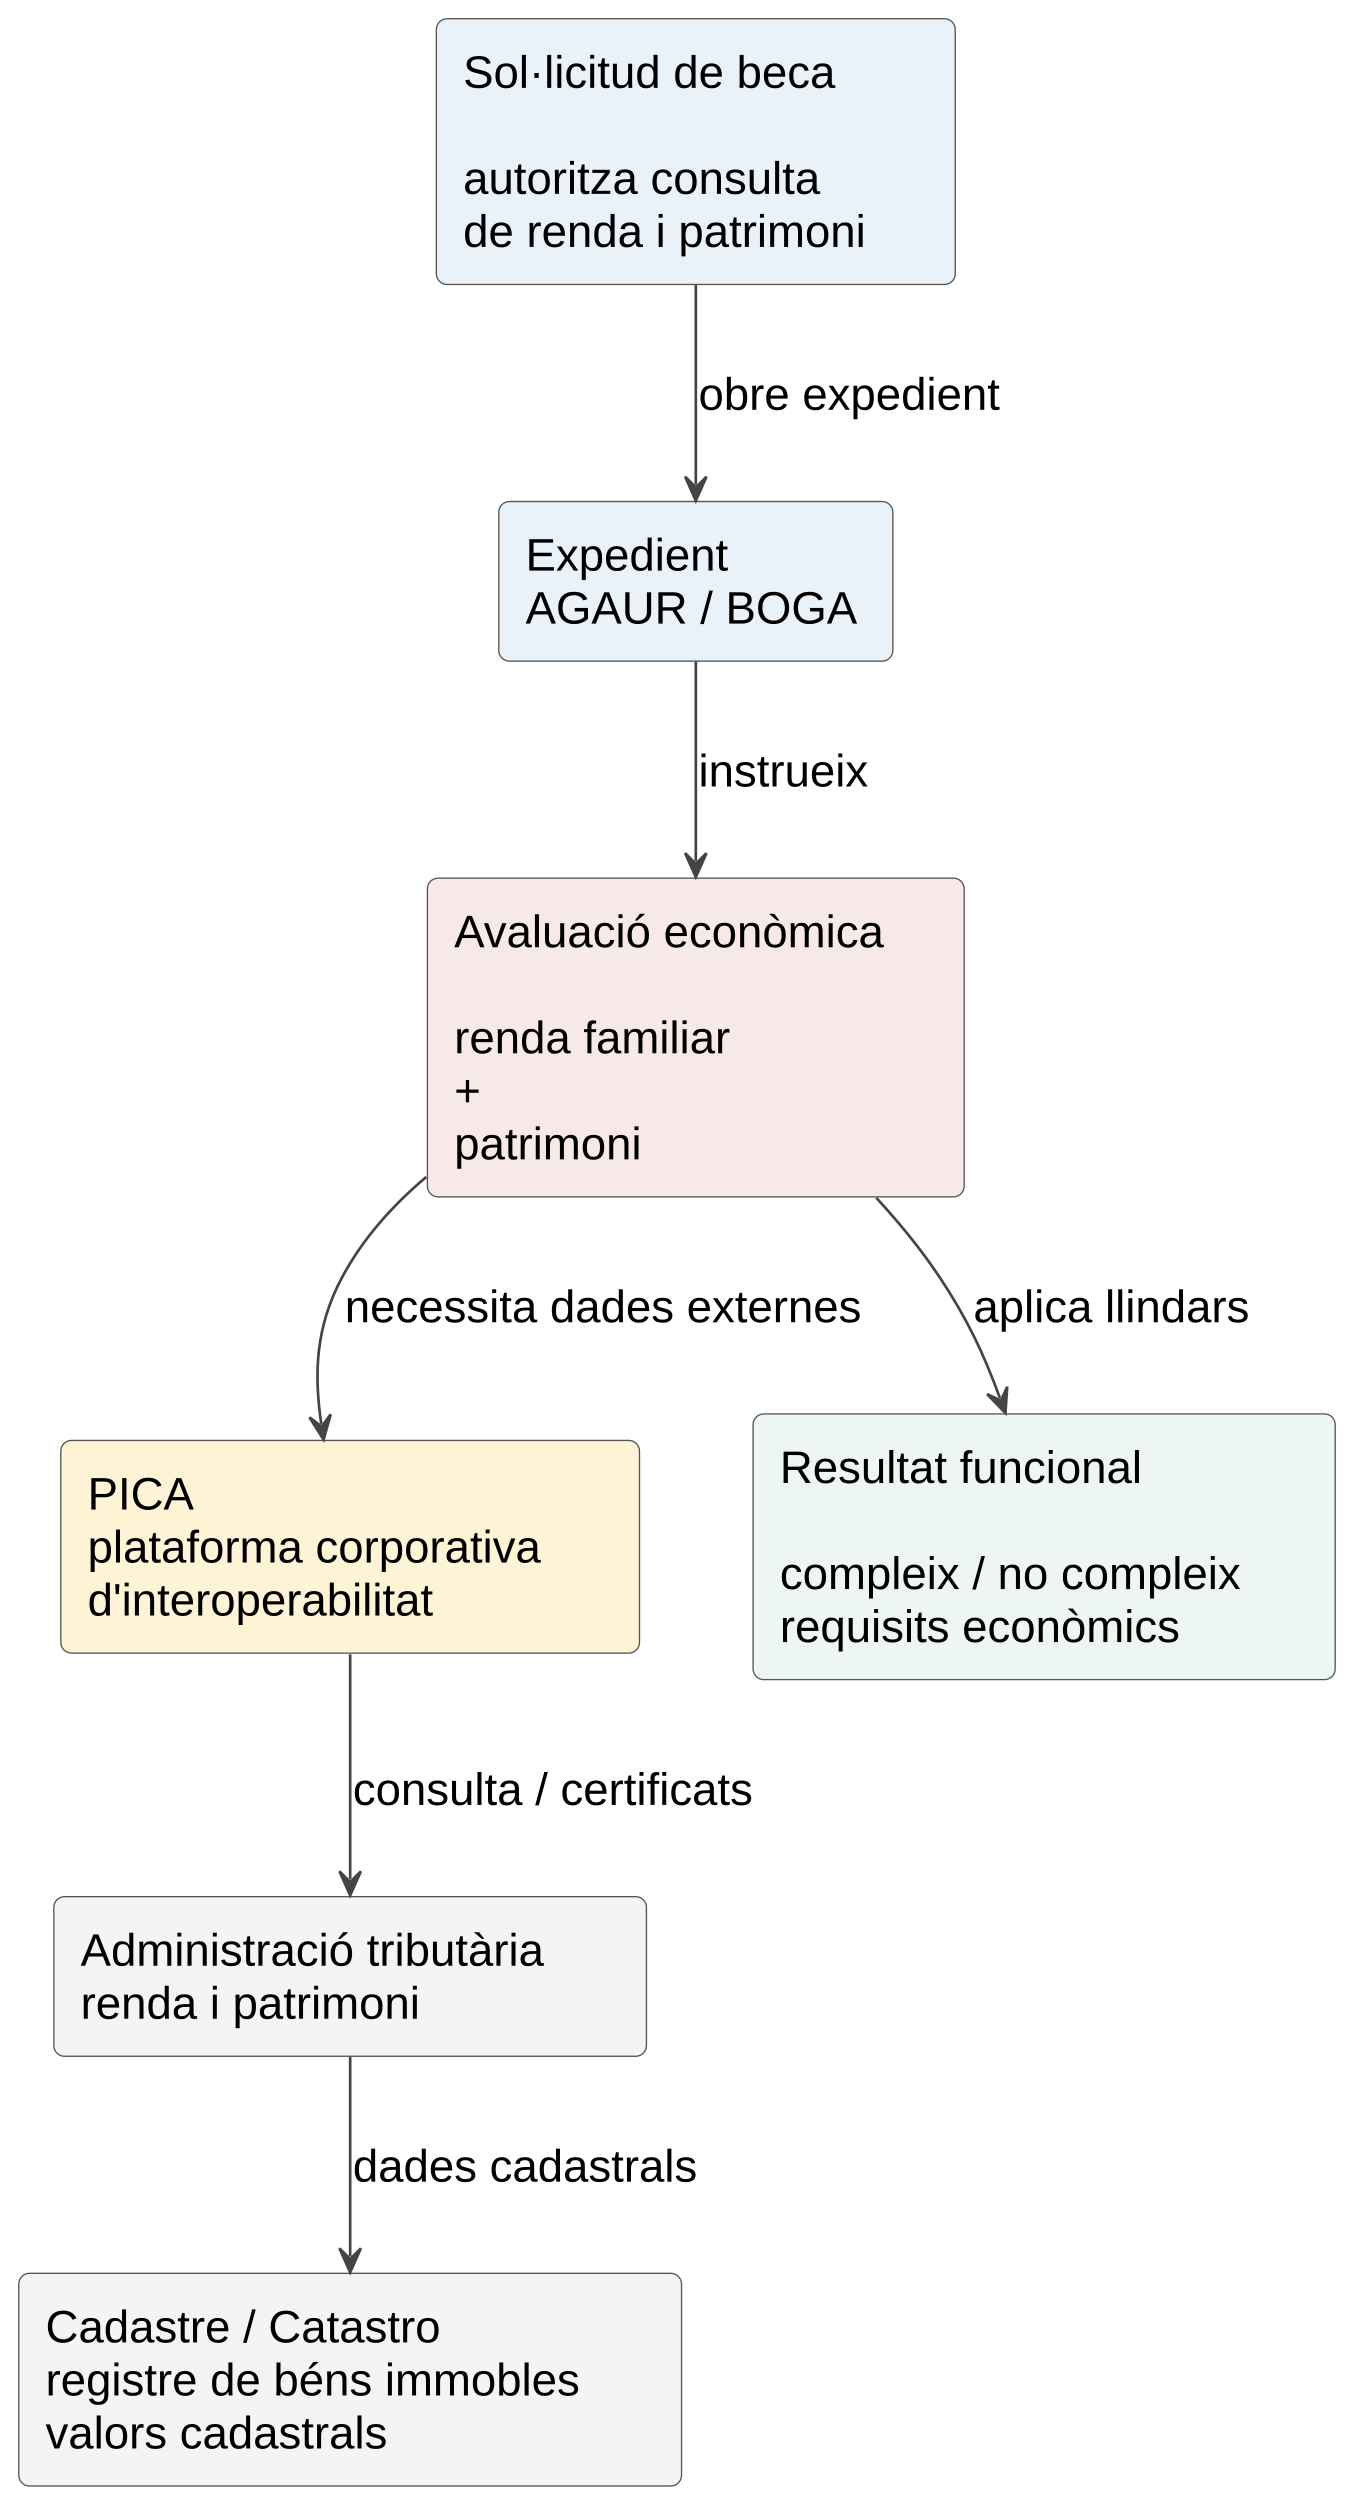
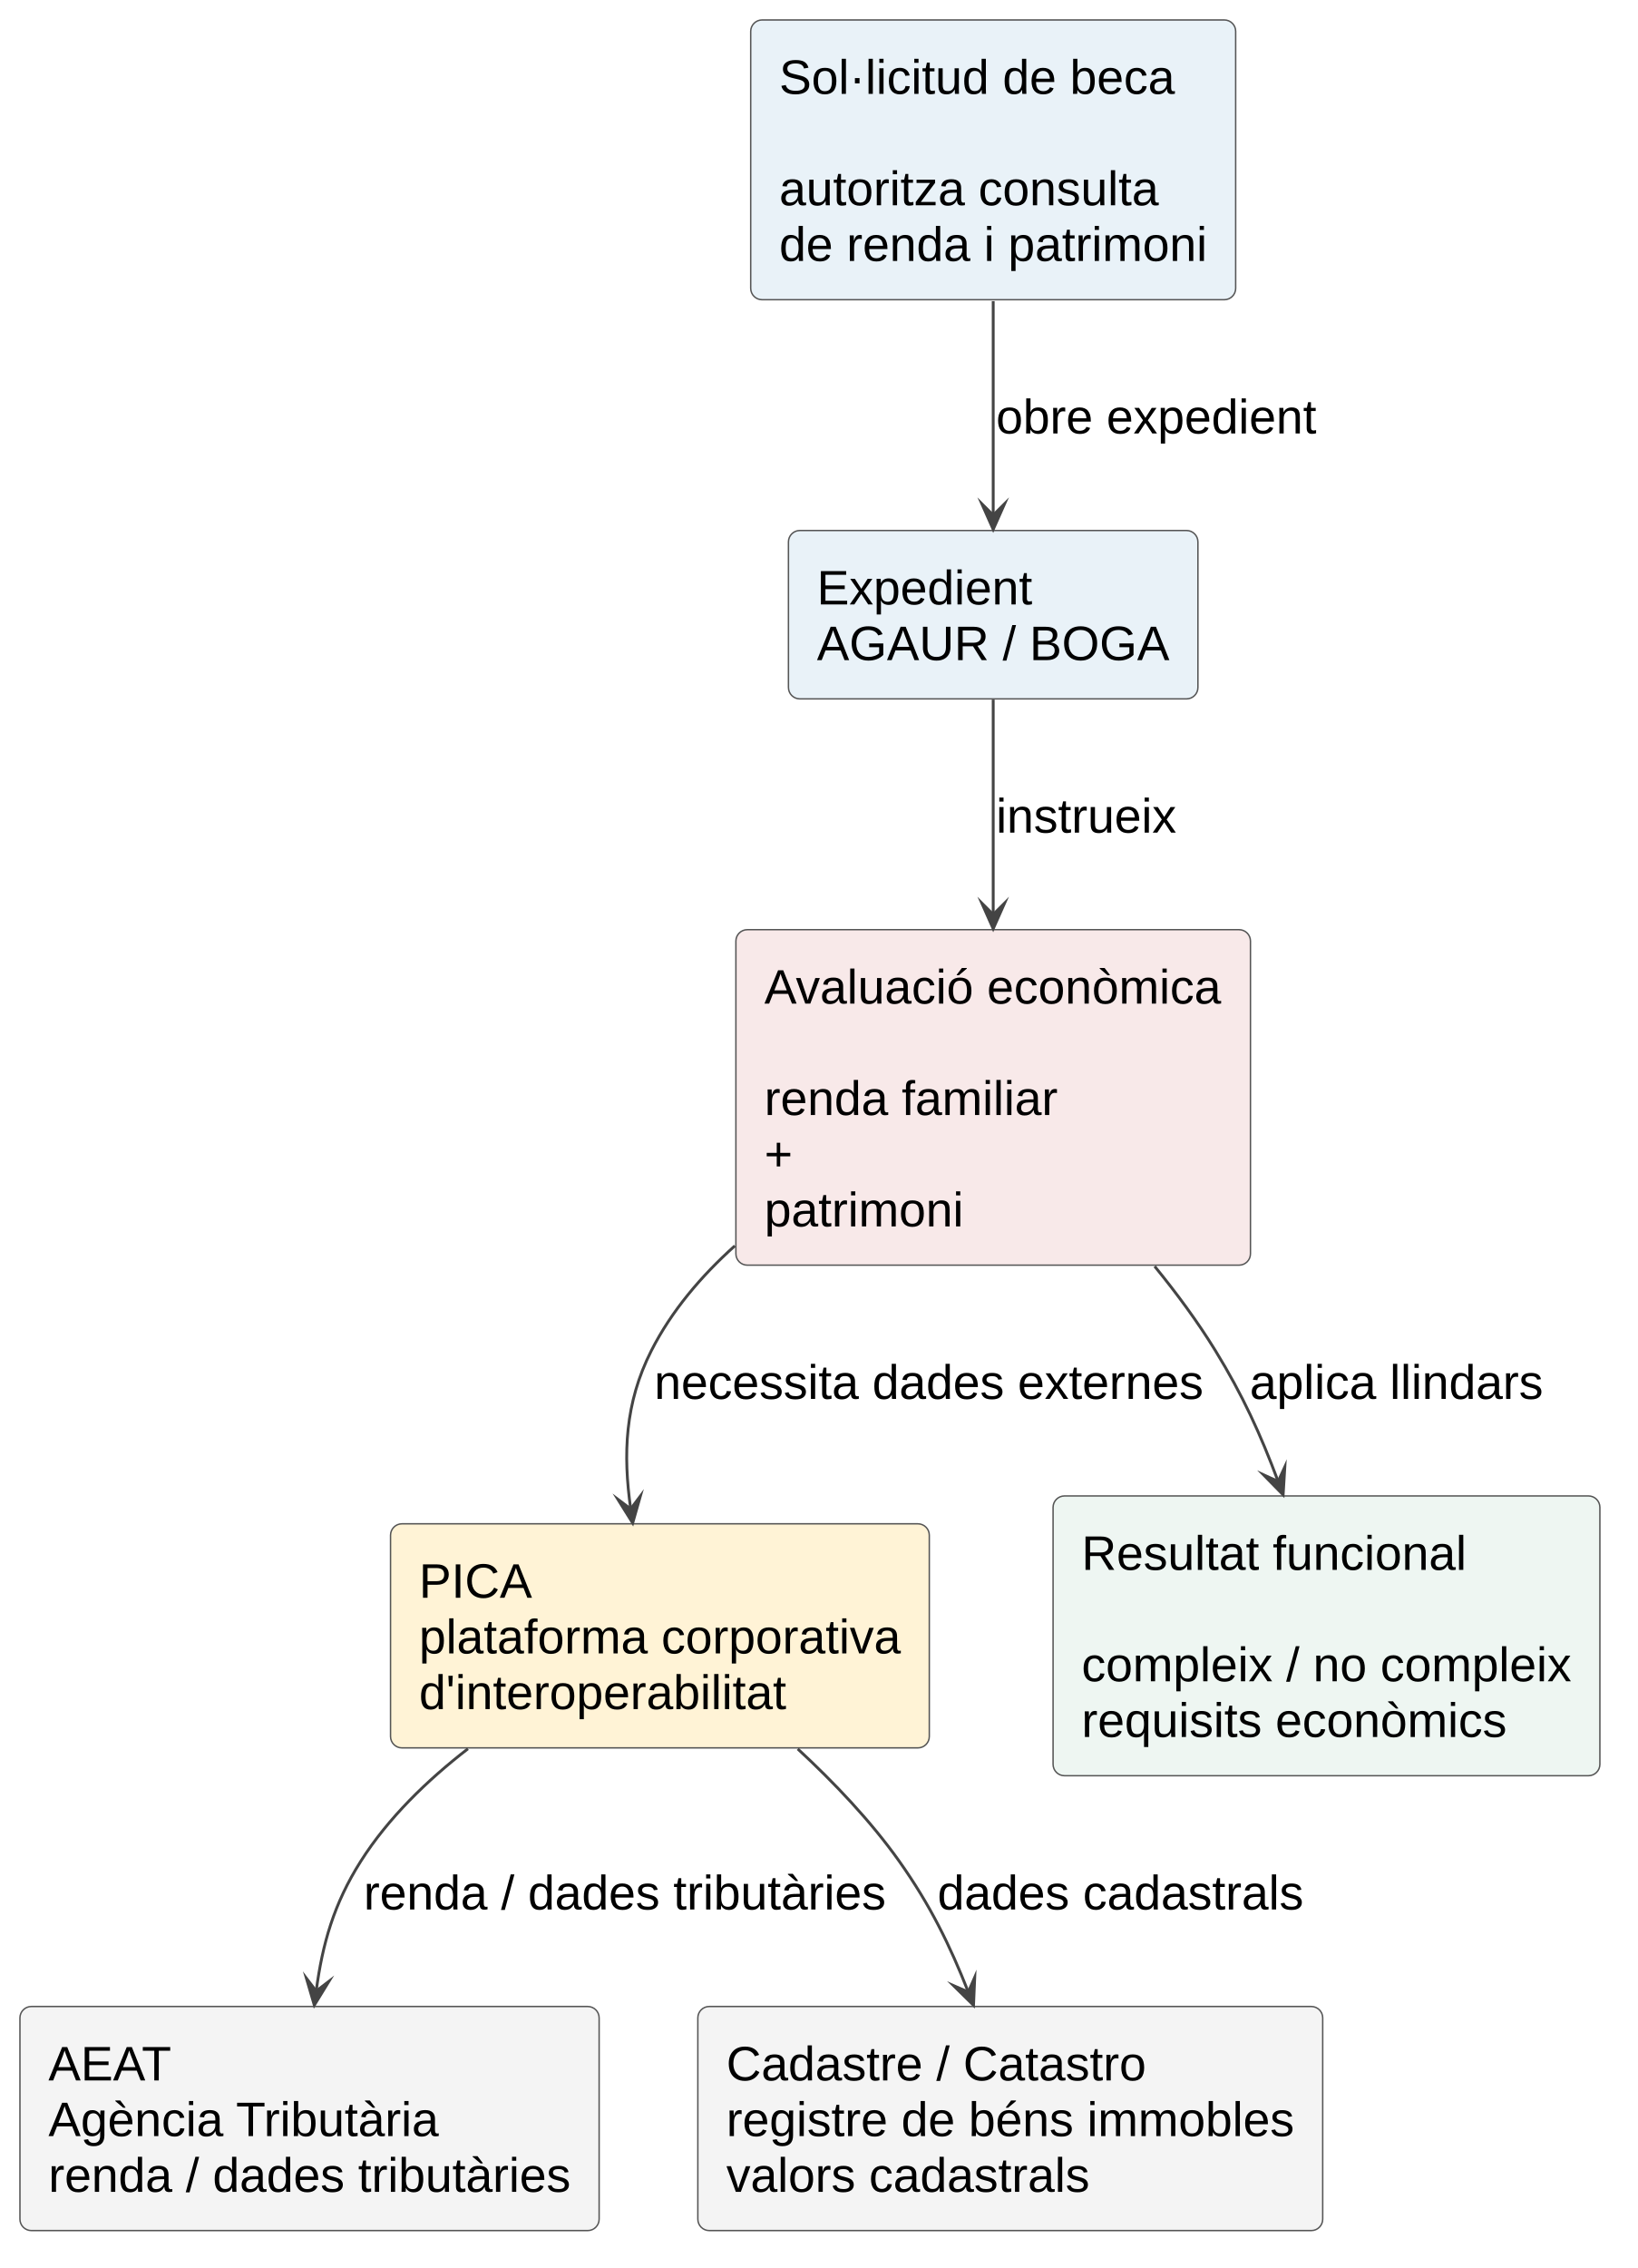
- <svg xmlns="http://www.w3.org/2000/svg" contentStyleType="text/css" data-diagram-type="DESCRIPTION" height="933px" preserveAspectRatio="none" style="width:504px;height:933px;background:#FFFFFF;" version="1.1" viewBox="0 0 504 933" width="504px" zoomAndPan="magnify">
+ <svg xmlns="http://www.w3.org/2000/svg" contentStyleType="text/css" data-diagram-type="DESCRIPTION" height="796px" preserveAspectRatio="none" style="width:575px;height:796px;background:#FFFFFF;" version="1.1" viewBox="0 0 575 796" width="575px" zoomAndPan="magnify">
  <defs />
  <g>
-     <g class="entity" data-qualified-name="SOL" data-source-line="13" id="ent0002">
-       <rect fill="#E9F2F8" height="99.156" rx="4" ry="4" style="stroke:#555555;stroke-width:0.5;" width="193.661" x="162.84" y="7" />
-       <text fill="#000000" font-family="Arial" font-size="17" lengthAdjust="spacing" textLength="156.138" x="172.84" y="32.78">Sol·licitud de beca</text>
-       <text fill="#000000" font-family="Arial" font-size="17" lengthAdjust="spacing" textLength="5.404" x="172.84" y="52.569"> </text>
-       <text fill="#000000" font-family="Arial" font-size="17" lengthAdjust="spacing" textLength="153.34" x="172.84" y="72.358">autoritza consulta</text>
-       <text fill="#000000" font-family="Arial" font-size="17" lengthAdjust="spacing" textLength="173.661" x="172.84" y="92.147">de renda i patrimoni</text>
+     <g class="entity" data-qualified-name="SOL" data-source-line="13" id="ent0001">
+       <rect fill="#E9F2F8" height="98.193" rx="4" ry="4" style="stroke:#555555;stroke-width:0.5;" width="170.252" x="263.54" y="7" />
+       <text fill="#000000" font-family="Arial" font-size="17" lengthAdjust="spacing" textLength="138.914" x="273.54" y="32.946">Sol·licitud de beca</text>
+       <text fill="#000000" font-family="Arial" font-size="17" lengthAdjust="spacing" textLength="4.723" x="273.54" y="52.494"> </text>
+       <text fill="#000000" font-family="Arial" font-size="17" lengthAdjust="spacing" textLength="133.244" x="273.54" y="72.043">autoritza consulta</text>
+       <text fill="#000000" font-family="Arial" font-size="17" lengthAdjust="spacing" textLength="150.252" x="273.54" y="91.591">de renda i patrimoni</text>
    </g>
-     <g class="entity" data-qualified-name="EXP" data-source-line="14" id="ent0003">
-       <rect fill="#E9F2F8" height="59.578" rx="4" ry="4" style="stroke:#555555;stroke-width:0.5;" width="147.068" x="186.14" y="187.16" />
-       <text fill="#000000" font-family="Arial" font-size="17" lengthAdjust="spacing" textLength="85.465" x="196.14" y="212.94">Expedient</text>
-       <text fill="#000000" font-family="Arial" font-size="17" lengthAdjust="spacing" textLength="127.068" x="196.14" y="232.729">AGAUR / BOGA</text>
+     <g class="entity" data-qualified-name="EXP" data-source-line="14" id="ent0002">
+       <rect fill="#E9F2F8" height="59.097" rx="4" ry="4" style="stroke:#555555;stroke-width:0.5;" width="143.748" x="276.79" y="186.19" />
+       <text fill="#000000" font-family="Arial" font-size="17" lengthAdjust="spacing" textLength="75.612" x="286.79" y="212.136">Expedient</text>
+       <text fill="#000000" font-family="Arial" font-size="17" lengthAdjust="spacing" textLength="123.748" x="286.79" y="231.684">AGAUR / BOGA</text>
    </g>
-     <g class="entity" data-qualified-name="EVAL" data-source-line="15" id="ent0004">
-       <rect fill="#F8E9E9" height="118.945" rx="4" ry="4" style="stroke:#555555;stroke-width:0.5;" width="200.326" x="159.51" y="327.73" />
-       <text fill="#000000" font-family="Arial" font-size="17" lengthAdjust="spacing" textLength="180.326" x="169.51" y="353.51">Avaluació econòmica</text>
-       <text fill="#000000" font-family="Arial" font-size="17" lengthAdjust="spacing" textLength="5.404" x="169.51" y="373.299"> </text>
-       <text fill="#000000" font-family="Arial" font-size="17" lengthAdjust="spacing" textLength="119.374" x="169.51" y="393.088">renda familiar</text>
-       <text fill="#000000" font-family="Arial" font-size="17" lengthAdjust="spacing" textLength="14.244" x="169.51" y="412.877">+</text>
-       <text fill="#000000" font-family="Arial" font-size="17" lengthAdjust="spacing" textLength="82.045" x="169.51" y="432.666">patrimoni</text>
+     <g class="entity" data-qualified-name="EVAL" data-source-line="15" id="ent0003">
+       <rect fill="#F8E9E9" height="117.742" rx="4" ry="4" style="stroke:#555555;stroke-width:0.5;" width="180.645" x="258.34" y="326.29" />
+       <text fill="#000000" font-family="Arial" font-size="17" lengthAdjust="spacing" textLength="160.645" x="268.34" y="352.236">Avaluació econòmica</text>
+       <text fill="#000000" font-family="Arial" font-size="17" lengthAdjust="spacing" textLength="4.723" x="268.34" y="371.784"> </text>
+       <text fill="#000000" font-family="Arial" font-size="17" lengthAdjust="spacing" textLength="102.988" x="268.34" y="391.332">renda familiar</text>
+       <text fill="#000000" font-family="Arial" font-size="17" lengthAdjust="spacing" textLength="9.928" x="268.34" y="410.881">+</text>
+       <text fill="#000000" font-family="Arial" font-size="17" lengthAdjust="spacing" textLength="69.918" x="268.34" y="430.429">patrimoni</text>
    </g>
-     <g class="entity" data-qualified-name="PICA" data-source-line="16" id="ent0005">
-       <rect fill="#FFF3D6" height="79.367" rx="4" ry="4" style="stroke:#555555;stroke-width:0.5;" width="215.973" x="22.69" y="537.57" />
-       <text fill="#000000" font-family="Arial" font-size="17" lengthAdjust="spacing" textLength="38.765" x="32.69" y="563.35">PICA</text>
-       <text fill="#000000" font-family="Arial" font-size="17" lengthAdjust="spacing" textLength="195.973" x="32.69" y="583.139">plataforma corporativa</text>
-       <text fill="#000000" font-family="Arial" font-size="17" lengthAdjust="spacing" textLength="152.842" x="32.69" y="602.928">d'interoperabilitat</text>
+     <g class="entity" data-qualified-name="PICA" data-source-line="16" id="ent0004">
+       <rect fill="#FFF3D6" height="78.645" rx="4" ry="4" style="stroke:#555555;stroke-width:0.5;" width="189.137" x="137.1" y="534.81" />
+       <text fill="#000000" font-family="Arial" font-size="17" lengthAdjust="spacing" textLength="39.678" x="147.1" y="560.756">PICA</text>
+       <text fill="#000000" font-family="Arial" font-size="17" lengthAdjust="spacing" textLength="169.137" x="147.1" y="580.304">plataforma corporativa</text>
+       <text fill="#000000" font-family="Arial" font-size="17" lengthAdjust="spacing" textLength="128.936" x="147.1" y="599.852">d'interoperabilitat</text>
    </g>
-     <g class="entity" data-qualified-name="AEAT" data-source-line="17" id="ent0006">
-       <rect fill="#F4F4F4" height="59.578" rx="4" ry="4" style="stroke:#555555;stroke-width:0.5;" width="221.161" x="20.09" y="707.83" />
-       <text fill="#000000" font-family="Arial" font-size="17" lengthAdjust="spacing" textLength="201.161" x="30.09" y="733.61">Administració tributària</text>
-       <text fill="#000000" font-family="Arial" font-size="17" lengthAdjust="spacing" textLength="147.007" x="30.09" y="753.399">renda i patrimoni</text>
+     <g class="entity" data-qualified-name="AEAT" data-source-line="17" id="ent0005">
+       <rect fill="#F4F4F4" height="78.645" rx="4" ry="4" style="stroke:#555555;stroke-width:0.5;" width="203.331" x="7" y="704.22" />
+       <text fill="#000000" font-family="Arial" font-size="17" lengthAdjust="spacing" textLength="44.401" x="17" y="730.166">AEAT</text>
+       <text fill="#000000" font-family="Arial" font-size="17" lengthAdjust="spacing" textLength="137.959" x="17" y="749.714">Agència Tributària</text>
+       <text fill="#000000" font-family="Arial" font-size="17" lengthAdjust="spacing" textLength="183.331" x="17" y="769.263">renda / dades tributàries</text>
    </g>
-     <g class="entity" data-qualified-name="CAD" data-source-line="18" id="ent0007">
-       <rect fill="#F4F4F4" height="79.367" rx="4" ry="4" style="stroke:#555555;stroke-width:0.5;" width="247.35" x="7" y="848.41" />
-       <text fill="#000000" font-family="Arial" font-size="17" lengthAdjust="spacing" textLength="165.285" x="17" y="874.19">Cadastre / Catastro</text>
-       <text fill="#000000" font-family="Arial" font-size="17" lengthAdjust="spacing" textLength="227.35" x="17" y="893.979">registre de béns immobles</text>
-       <text fill="#000000" font-family="Arial" font-size="17" lengthAdjust="spacing" textLength="144.334" x="17" y="913.768">valors cadastrals</text>
+     <g class="entity" data-qualified-name="CAD" data-source-line="18" id="ent0006">
+       <rect fill="#F4F4F4" height="78.645" rx="4" ry="4" style="stroke:#555555;stroke-width:0.5;" width="219.368" x="244.98" y="704.22" />
+       <text fill="#000000" font-family="Arial" font-size="17" lengthAdjust="spacing" textLength="147.397" x="254.98" y="730.166">Cadastre / Catastro</text>
+       <text fill="#000000" font-family="Arial" font-size="17" lengthAdjust="spacing" textLength="199.368" x="254.98" y="749.714">registre de béns immobles</text>
+       <text fill="#000000" font-family="Arial" font-size="17" lengthAdjust="spacing" textLength="127.55" x="254.98" y="769.263">valors cadastrals</text>
    </g>
-     <g class="entity" data-qualified-name="RESULT" data-source-line="19" id="ent0008">
-       <rect fill="#EEF6F2" height="99.156" rx="4" ry="4" style="stroke:#555555;stroke-width:0.5;" width="217.243" x="281.05" y="527.68" />
-       <text fill="#000000" font-family="Arial" font-size="17" lengthAdjust="spacing" textLength="153.697" x="291.05" y="553.46">Resultat funcional</text>
-       <text fill="#000000" font-family="Arial" font-size="17" lengthAdjust="spacing" textLength="5.404" x="291.05" y="573.249"> </text>
-       <text fill="#000000" font-family="Arial" font-size="17" lengthAdjust="spacing" textLength="197.243" x="291.05" y="593.038">compleix / no compleix</text>
-       <text fill="#000000" font-family="Arial" font-size="17" lengthAdjust="spacing" textLength="169.112" x="291.05" y="612.827">requisits econòmics</text>
+     <g class="entity" data-qualified-name="RESULT" data-source-line="19" id="ent0007">
+       <rect fill="#EEF6F2" height="98.193" rx="4" ry="4" style="stroke:#555555;stroke-width:0.5;" width="191.959" x="369.69" y="525.03" />
+       <text fill="#000000" font-family="Arial" font-size="17" lengthAdjust="spacing" textLength="135.137" x="379.69" y="550.976">Resultat funcional</text>
+       <text fill="#000000" font-family="Arial" font-size="17" lengthAdjust="spacing" textLength="4.723" x="379.69" y="570.524"> </text>
+       <text fill="#000000" font-family="Arial" font-size="17" lengthAdjust="spacing" textLength="171.959" x="379.69" y="590.072">compleix / no compleix</text>
+       <text fill="#000000" font-family="Arial" font-size="17" lengthAdjust="spacing" textLength="149.281" x="379.69" y="609.621">requisits econòmics</text>
    </g>
-     <g class="link" data-entity-1="ent0002" data-entity-2="ent0003" data-link-type="dependency" data-source-line="21" id="lnk9">
-       <path d="M259.68,106.38 C259.68,132.74 259.68,158.39 259.68,180.88" fill="none" id="SOL-to-EXP" style="stroke:#444444;stroke-width:1;" />
-       <polygon fill="#444444" points="259.68,186.88,263.68,177.88,259.68,181.88,255.68,177.88,259.68,186.88" style="stroke:#444444;stroke-width:1;" />
-       <text fill="#000000" font-family="Arial" font-size="17" lengthAdjust="spacing" textLength="129.227" x="260.68" y="152.94">obre expedient</text>
+     <g class="link" data-entity-1="ent0001" data-entity-2="ent0002" data-link-type="dependency" data-source-line="21" id="lnk8">
+       <path d="M348.67,105.68 C348.67,131.92 348.67,158.42 348.67,180.81" fill="none" id="SOL-to-EXP" style="stroke:#444444;stroke-width:1;" />
+       <polygon fill="#444444" points="348.67,185.81,352.67,176.81,348.67,180.81,344.67,176.81,348.67,185.81" style="stroke:#444444;stroke-width:1;stroke-linejoin:miter;stroke-miterlimit:10;" />
+       <text fill="#000000" font-family="Arial" font-size="17" lengthAdjust="spacing" textLength="112.476" x="349.67" y="152.136">obre expedient</text>
    </g>
-     <g class="link" data-entity-1="ent0003" data-entity-2="ent0004" data-link-type="dependency" data-source-line="22" id="lnk10">
-       <path d="M259.68,246.87 C259.68,268.95 259.68,294.12 259.68,321.37" fill="none" id="EXP-to-EVAL" style="stroke:#444444;stroke-width:1;" />
-       <polygon fill="#444444" points="259.68,327.37,263.68,318.37,259.68,322.37,255.68,318.37,259.68,327.37" style="stroke:#444444;stroke-width:1;" />
-       <text fill="#000000" font-family="Arial" font-size="17" lengthAdjust="spacing" textLength="74.026" x="260.68" y="293.51">instrueix</text>
+     <g class="link" data-entity-1="ent0002" data-entity-2="ent0003" data-link-type="dependency" data-source-line="22" id="lnk9">
+       <path d="M348.67,245.52 C348.67,267.59 348.67,293.77 348.67,320.97" fill="none" id="EXP-to-EVAL" style="stroke:#444444;stroke-width:1;" />
+       <polygon fill="#444444" points="348.67,325.97,352.67,316.97,348.67,320.97,344.67,316.97,348.67,325.97" style="stroke:#444444;stroke-width:1;stroke-linejoin:miter;stroke-miterlimit:10;" />
+       <text fill="#000000" font-family="Arial" font-size="17" lengthAdjust="spacing" textLength="63.302" x="349.67" y="292.236">instrueix</text>
    </g>
-     <g class="link" data-entity-1="ent0004" data-entity-2="ent0005" data-link-type="dependency" data-source-line="23" id="lnk11">
-       <path d="M159.09,439.23 C146.48,449.88 135.34,462.32 127.68,476.68 C117.9,494.99 117.085,512.073 119.895,531.373" fill="none" id="EVAL-to-PICA" style="stroke:#444444;stroke-width:1;" />
-       <polygon fill="#444444" points="120.76,537.31,123.422,527.828,120.04,532.362,115.505,528.98,120.76,537.31" style="stroke:#444444;stroke-width:1;" />
-       <text fill="#000000" font-family="Arial" font-size="17" lengthAdjust="spacing" textLength="217.406" x="128.68" y="493.46">necessita dades externes</text>
+     <g class="link" data-entity-1="ent0003" data-entity-2="ent0004" data-link-type="dependency" data-source-line="23" id="lnk10">
+       <path d="M257.97,437.25 C246.16,447.84 235.73,460.1 228.67,474.03 C219.32,492.45 218.7,510.429 221.41,529.589" fill="none" id="EVAL-to-PICA" style="stroke:#444444;stroke-width:1;" />
+       <polygon fill="#444444" points="222.11,534.54,224.81,525.068,221.41,529.589,216.889,526.189,222.11,534.54" style="stroke:#444444;stroke-width:1;stroke-linejoin:miter;stroke-miterlimit:10;" />
+       <text fill="#000000" font-family="Arial" font-size="17" lengthAdjust="spacing" textLength="192.786" x="229.67" y="490.976">necessita dades externes</text>
    </g>
-     <g class="link" data-entity-1="ent0005" data-entity-2="ent0006" data-link-type="dependency" data-source-line="24" id="lnk12">
-       <path d="M130.68,617.4 C130.68,645.25 130.68,676.06 130.68,701.37" fill="none" id="PICA-to-AEAT" style="stroke:#444444;stroke-width:1;" />
-       <polygon fill="#444444" points="130.68,707.37,134.68,698.37,130.68,702.37,126.68,698.37,130.68,707.37" style="stroke:#444444;stroke-width:1;" />
-       <text fill="#000000" font-family="Arial" font-size="17" lengthAdjust="spacing" textLength="172.673" x="131.68" y="673.61">consulta / certificats</text>
+     <g class="link" data-entity-1="ent0004" data-entity-2="ent0005" data-link-type="dependency" data-source-line="24" id="lnk11">
+       <path d="M164.27,613.77 C149.95,624.83 136.28,638.07 126.67,653.22 C117.18,668.19 113.21,682.204 111,698.804" fill="none" id="PICA-to-AEAT" style="stroke:#444444;stroke-width:1;" />
+       <polygon fill="#444444" points="110.34,703.76,115.493,695.367,111,698.804,107.563,694.311,110.34,703.76" style="stroke:#444444;stroke-width:1;stroke-linejoin:miter;stroke-miterlimit:10;" />
+       <text fill="#000000" font-family="Arial" font-size="17" lengthAdjust="spacing" textLength="183.331" x="127.67" y="670.166">renda / dades tributàries</text>
    </g>
-     <g class="link" data-entity-1="ent0006" data-entity-2="ent0007" data-link-type="dependency" data-source-line="25" id="lnk13">
-       <path d="M130.68,767.6 C130.68,790.56 130.68,816.85 130.68,842.07" fill="none" id="AEAT-to-CAD" style="stroke:#444444;stroke-width:1;" />
-       <polygon fill="#444444" points="130.68,848.07,134.68,839.07,130.68,843.07,126.68,839.07,130.68,848.07" style="stroke:#444444;stroke-width:1;" />
-       <text fill="#000000" font-family="Arial" font-size="17" lengthAdjust="spacing" textLength="144.201" x="131.68" y="814.19">dades cadastrals</text>
+     <g class="link" data-entity-1="ent0004" data-entity-2="ent0006" data-link-type="dependency" data-source-line="25" id="lnk12">
+       <path d="M280.06,613.82 C292.73,625.55 305.65,639.09 315.67,653.22 C326.53,668.55 333.469,682.727 339.928,699.138" fill="none" id="PICA-to-CAD" style="stroke:#444444;stroke-width:1;" />
+       <polygon fill="#444444" points="341.76,703.79,342.185,693.95,339.928,699.138,334.741,696.881,341.76,703.79" style="stroke:#444444;stroke-width:1;stroke-linejoin:miter;stroke-miterlimit:10;" />
+       <text fill="#000000" font-family="Arial" font-size="17" lengthAdjust="spacing" textLength="128.521" x="329.1" y="670.166">dades cadastrals</text>
    </g>
-     <g class="link" data-entity-1="ent0004" data-entity-2="ent0008" data-link-type="dependency" data-source-line="26" id="lnk14">
-       <path d="M327.01,447.01 C335.65,456.39 343.85,466.4 350.68,476.68 C360.9,492.07 367.008,504.906 373.168,521.736" fill="none" id="EVAL-to-RESULT" style="stroke:#444444;stroke-width:1;" />
-       <polygon fill="#444444" points="375.23,527.37,375.893,517.543,373.511,522.675,368.38,520.293,375.23,527.37" style="stroke:#444444;stroke-width:1;" />
-       <text fill="#000000" font-family="Arial" font-size="17" lengthAdjust="spacing" textLength="117.821" x="363.26" y="493.46">aplica llindars</text>
+     <g class="link" data-entity-1="ent0003" data-entity-2="ent0007" data-link-type="dependency" data-source-line="26" id="lnk13">
+       <path d="M405.36,444.45 C413.09,453.92 420.48,463.95 426.67,474.03 C436.24,489.63 442.492,503.306 448.702,519.946" fill="none" id="EVAL-to-RESULT" style="stroke:#444444;stroke-width:1;" />
+       <polygon fill="#444444" points="450.45,524.63,451.051,514.799,448.702,519.946,443.556,517.597,450.45,524.63" style="stroke:#444444;stroke-width:1;stroke-linejoin:miter;stroke-miterlimit:10;" />
+       <text fill="#000000" font-family="Arial" font-size="17" lengthAdjust="spacing" textLength="102.996" x="438.73" y="490.976">aplica llindars</text>
    </g>
  </g>
</svg>
